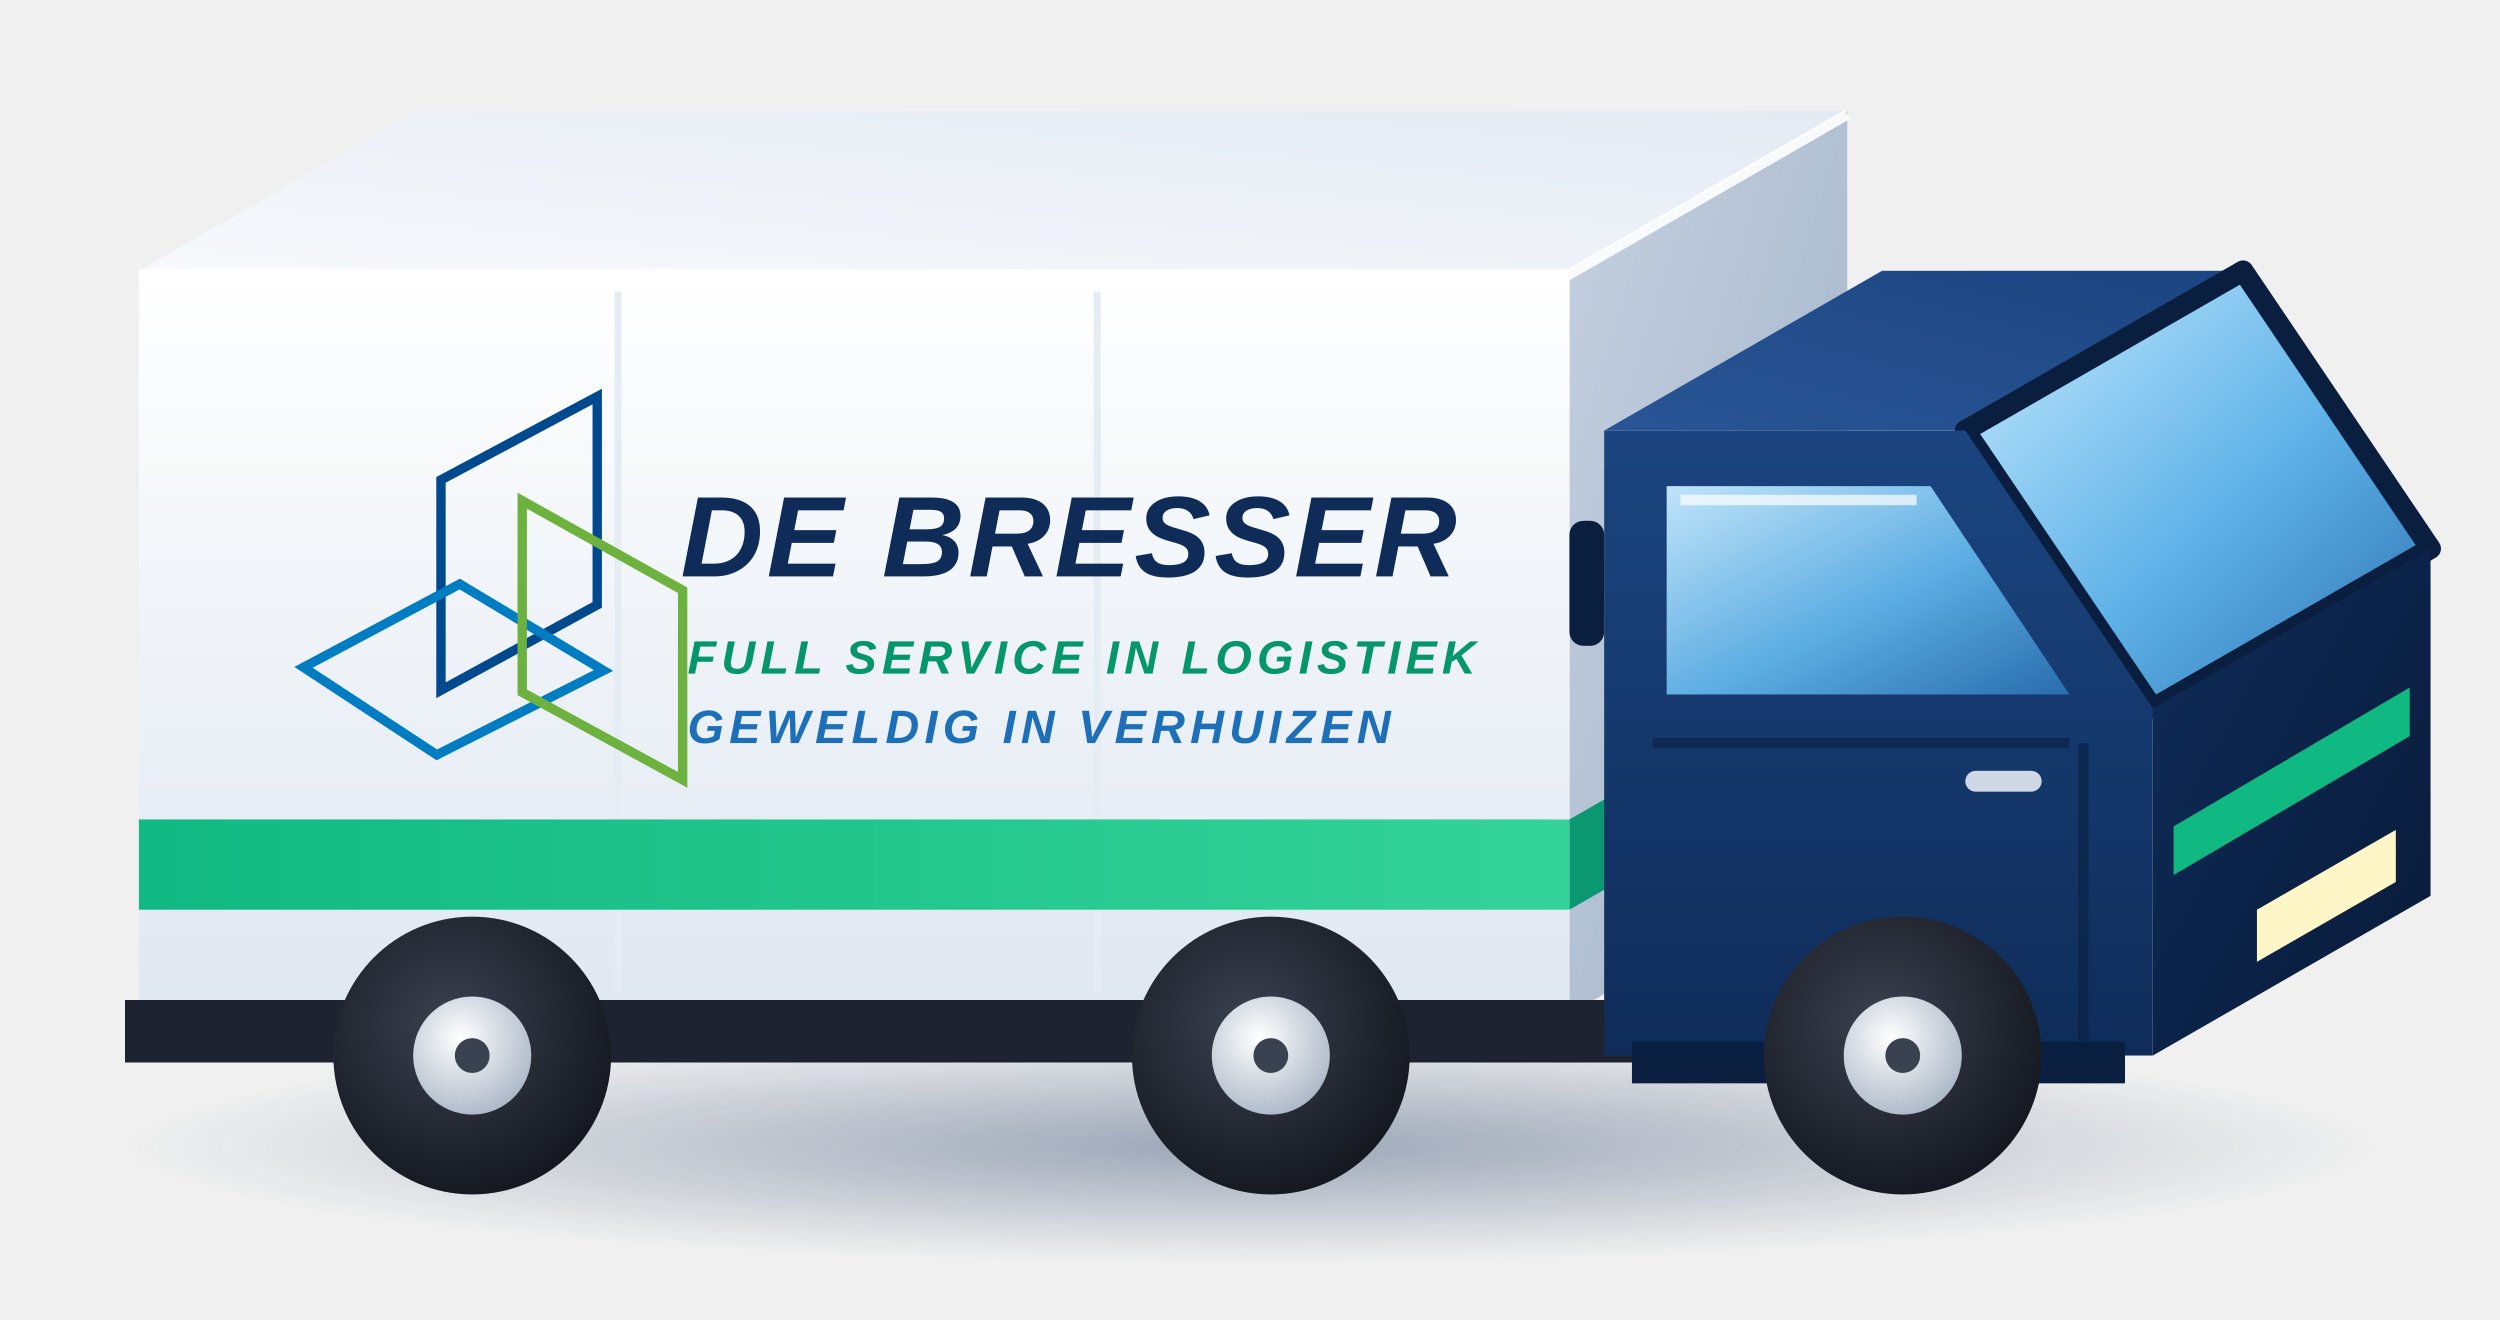
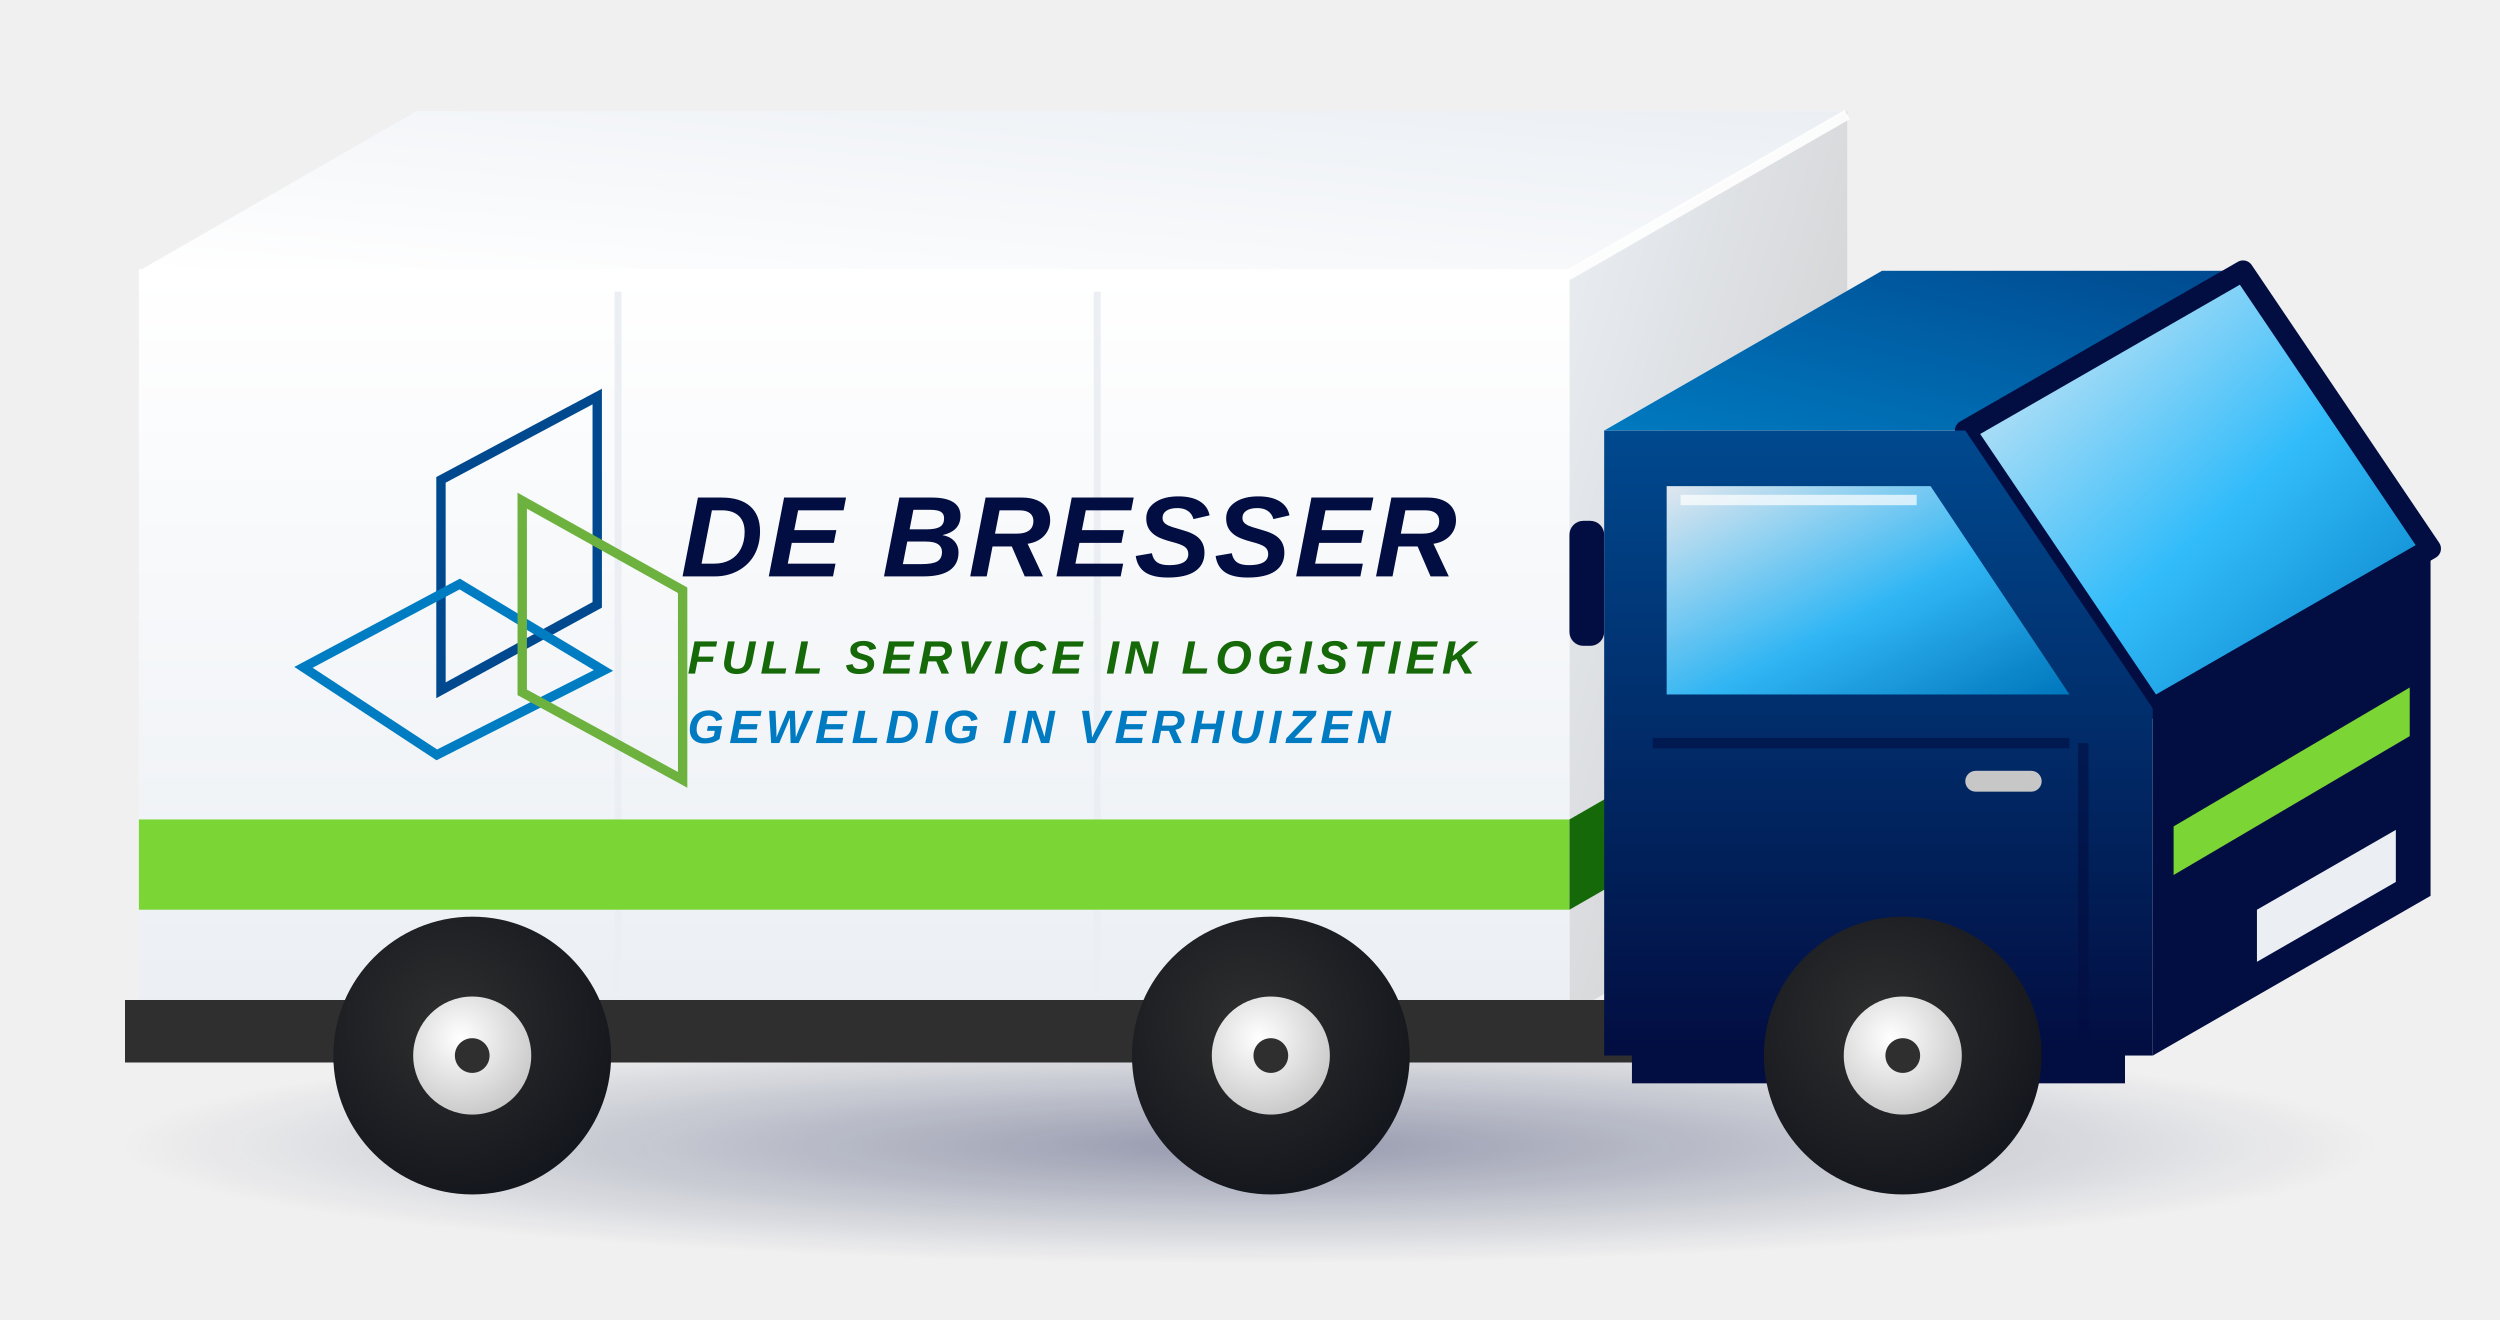
<svg xmlns="http://www.w3.org/2000/svg" viewBox="0 0 720 380" role="img" aria-labelledby="t">
  <defs>
    <linearGradient id="side" x1="0" y1="0" x2="0" y2="1">
      <stop offset="0" stop-color="#ffffff" />
-       <stop offset="1" stop-color="#dfe7f1" />
+       <stop offset="1" stop-color="#ebeff4" />
    </linearGradient>
    <linearGradient id="top" x1="0" y1="1" x2="1" y2="0">
-       <stop offset="0" stop-color="#f7f9fc" />
-       <stop offset="1" stop-color="#e3eaf3" />
+       <stop offset="0" stop-color="#ffffff" />
+       <stop offset="1" stop-color="#ebeff4" />
    </linearGradient>
    <linearGradient id="end" x1="0" y1="0" x2="1" y2="1">
-       <stop offset="0" stop-color="#c5d1e0" />
-       <stop offset="1" stop-color="#9fb0c6" />
+       <stop offset="0" stop-color="#ebeff4" />
+       <stop offset="1" stop-color="#c7c7c7" />
    </linearGradient>
    <linearGradient id="cabSide" x1="0" y1="0" x2="0" y2="1">
-       <stop offset="0" stop-color="#1b4580" />
-       <stop offset="1" stop-color="#0f2c59" />
+       <stop offset="0" stop-color="#00498f" />
+       <stop offset="1" stop-color="#020d41" />
    </linearGradient>
    <linearGradient id="cabTop" x1="0" y1="1" x2="1" y2="0">
-       <stop offset="0" stop-color="#2a5596" />
-       <stop offset="1" stop-color="#1b4580" />
+       <stop offset="0" stop-color="#007ac0" />
+       <stop offset="1" stop-color="#00498f" />
    </linearGradient>
    <linearGradient id="cabFront" x1="0" y1="0" x2="1" y2="1">
-       <stop offset="0" stop-color="#0f2c59" />
-       <stop offset="1" stop-color="#081a38" />
+       <stop offset="0" stop-color="#020d41" />
+       <stop offset="1" stop-color="#020d41" />
    </linearGradient>
    <linearGradient id="glass" x1="0" y1="0" x2="1" y2="1">
-       <stop offset="0" stop-color="#c9ecff" />
-       <stop offset=".55" stop-color="#5fb2e8" />
-       <stop offset="1" stop-color="#2a6fb0" />
+       <stop offset="0" stop-color="#ebeff4" />
+       <stop offset=".55" stop-color="#33bcfa" />
+       <stop offset="1" stop-color="#007ac0" />
    </linearGradient>
    <linearGradient id="band" x1="0" y1="0" x2="1" y2="0">
-       <stop offset="0" stop-color="#10b981" />
-       <stop offset="1" stop-color="#34d399" />
+       <stop offset="0" stop-color="#7bd534" />
+       <stop offset="1" stop-color="#7bd534" />
    </linearGradient>
    <radialGradient id="shadow" cx=".5" cy=".5" r=".5">
-       <stop offset="0" stop-color="#0f2c59" stop-opacity=".38" />
-       <stop offset="1" stop-color="#0f2c59" stop-opacity="0" />
+       <stop offset="0" stop-color="#020d41" stop-opacity=".38" />
+       <stop offset="1" stop-color="#020d41" stop-opacity="0" />
    </radialGradient>
    <radialGradient id="tyre" cx=".42" cy=".38" r=".7">
-       <stop offset="0" stop-color="#3a4150" />
+       <stop offset="0" stop-color="#2f2f2f" />
      <stop offset="1" stop-color="#11141b" />
    </radialGradient>
    <radialGradient id="hub" cx=".4" cy=".35" r=".7">
      <stop offset="0" stop-color="#ffffff" />
-       <stop offset="1" stop-color="#aab6c6" />
+       <stop offset="1" stop-color="#c7c7c7" />
    </radialGradient>
  </defs>
  <ellipse cx="360" cy="330" rx="330" ry="34" fill="url(#shadow)" />
  <polygon points="40,78 452,78 532,32 120,32" fill="url(#top)" />
  <polygon points="452,78 532,32 532,246 452,292" fill="url(#end)" />
  <polygon points="40,78 452,78 452,292 40,292" fill="url(#side)" />
  <polyline points="40,79 452,79 532,33" fill="none" stroke="#ffffff" stroke-width="3" opacity=".9" />
-   <path d="M40 292h412" stroke="#b9c6d6" stroke-width="2" />
-   <path d="M178 84v202M316 84v202" stroke="#e6ecf3" stroke-width="2" />
+   <path d="M40 292h412" stroke="#c7c7c7" stroke-width="2" />
+   <path d="M178 84v202M316 84v202" stroke="#ebeff4" stroke-width="2" />
  <polygon points="40,236 452,236 452,262 40,262" fill="url(#band)" />
-   <polygon points="452,236 532,190 532,216 452,262" fill="#0b9870" />
+   <polygon points="452,236 532,190 532,216 452,262" fill="#166909" />
  <g fill="none" stroke-width="9" stroke-linejoin="miter" transform="translate(70 104) scale(.3)">
    <polygon points="190,114 340,34 340,234 190,316" stroke="#00498F" />
    <polygon points="58,294 208,214 346,297 186,378" stroke="#007DC2" />
    <polygon points="268,134 422,220 422,402 268,318" stroke="#6DB23F" />
  </g>
-   <text x="196" y="166" font-family="Sora, Arial, sans-serif" font-size="33" font-weight="700" font-style="italic" fill="#0f2c59" letter-spacing="1">DE BRESSER</text>
-   <text x="198" y="194" font-family="Sora, Arial, sans-serif" font-size="13.5" font-weight="600" font-style="italic" fill="#059669" letter-spacing="1.5">FULL SERVICE IN LOGISTIEK</text>
-   <text x="198" y="214" font-family="Sora, Arial, sans-serif" font-size="13.5" font-weight="600" font-style="italic" fill="#1d6fb8" letter-spacing="1.5">GEWELDIG IN VERHUIZEN</text>
-   <polygon points="36,288 612,288 612,306 36,306" fill="#1d2330" />
+   <text x="196" y="166" font-family="Sora, Arial, sans-serif" font-size="33" font-weight="700" font-style="italic" fill="#020d41" letter-spacing="1">DE BRESSER</text>
+   <text x="198" y="194" font-family="Sora, Arial, sans-serif" font-size="13.5" font-weight="600" font-style="italic" fill="#166909" letter-spacing="1.5">FULL SERVICE IN LOGISTIEK</text>
+   <text x="198" y="214" font-family="Sora, Arial, sans-serif" font-size="13.5" font-weight="600" font-style="italic" fill="#007ac0" letter-spacing="1.5">GEWELDIG IN VERHUIZEN</text>
+   <polygon points="36,288 612,288 612,306 36,306" fill="#2f2f2f" />
  <polygon points="462,124 566,124 646,78 542,78" fill="url(#cabTop)" />
  <polygon points="566,124 646,78 700,158 620,204" fill="url(#glass)" />
-   <polygon points="566,124 646,78 700,158 620,204" fill="none" stroke="#0a1f40" stroke-width="6" stroke-linejoin="round" />
+   <polygon points="566,124 646,78 700,158 620,204" fill="none" stroke="#020d41" stroke-width="6" stroke-linejoin="round" />
  <polygon points="620,204 700,158 700,258 620,304" fill="url(#cabFront)" />
  <polygon points="462,124 566,124 620,204 620,304 462,304" fill="url(#cabSide)" />
  <polygon points="480,140 556,140 596,200 480,200" fill="url(#glass)" opacity=".95" />
  <polyline points="484,144 552,144" stroke="#ffffff" stroke-width="3" opacity=".7" />
-   <path d="M600 214v86M476 214h120" stroke="#0a1f40" stroke-width="3" opacity=".6" />
-   <rect x="566" y="222" width="22" height="6" rx="3" fill="#cfd8e4" />
-   <rect x="452" y="150" width="10" height="36" rx="4" fill="#0a1f40" />
-   <polygon points="626,238 694,198 694,212 626,252" fill="#10b981" />
-   <polygon points="650,262 690,239 690,254 650,277" fill="#fff6c7" />
-   <polygon points="470,300 612,300 612,312 470,312" fill="#0a1f40" />
+   <path d="M600 214v86M476 214h120" stroke="#020d41" stroke-width="3" opacity=".6" />
+   <rect x="566" y="222" width="22" height="6" rx="3" fill="#c7c7c7" />
+   <rect x="452" y="150" width="10" height="36" rx="4" fill="#020d41" />
+   <polygon points="626,238 694,198 694,212 626,252" fill="#7bd534" />
+   <polygon points="650,262 690,239 690,254 650,277" fill="#ebeff4" />
+   <polygon points="470,300 612,300 612,312 470,312" fill="#020d41" />
  <g>
    <ellipse cx="136" cy="304" rx="40" ry="40" fill="url(#tyre)" />
    <circle cx="136" cy="304" r="17" fill="url(#hub)" />
-     <circle cx="136" cy="304" r="5" fill="#3a4150" />
+     <circle cx="136" cy="304" r="5" fill="#2f2f2f" />
    <ellipse cx="366" cy="304" rx="40" ry="40" fill="url(#tyre)" />
    <circle cx="366" cy="304" r="17" fill="url(#hub)" />
-     <circle cx="366" cy="304" r="5" fill="#3a4150" />
+     <circle cx="366" cy="304" r="5" fill="#2f2f2f" />
    <ellipse cx="548" cy="304" rx="40" ry="40" fill="url(#tyre)" />
    <circle cx="548" cy="304" r="17" fill="url(#hub)" />
-     <circle cx="548" cy="304" r="5" fill="#3a4150" />
+     <circle cx="548" cy="304" r="5" fill="#2f2f2f" />
  </g>
</svg>
